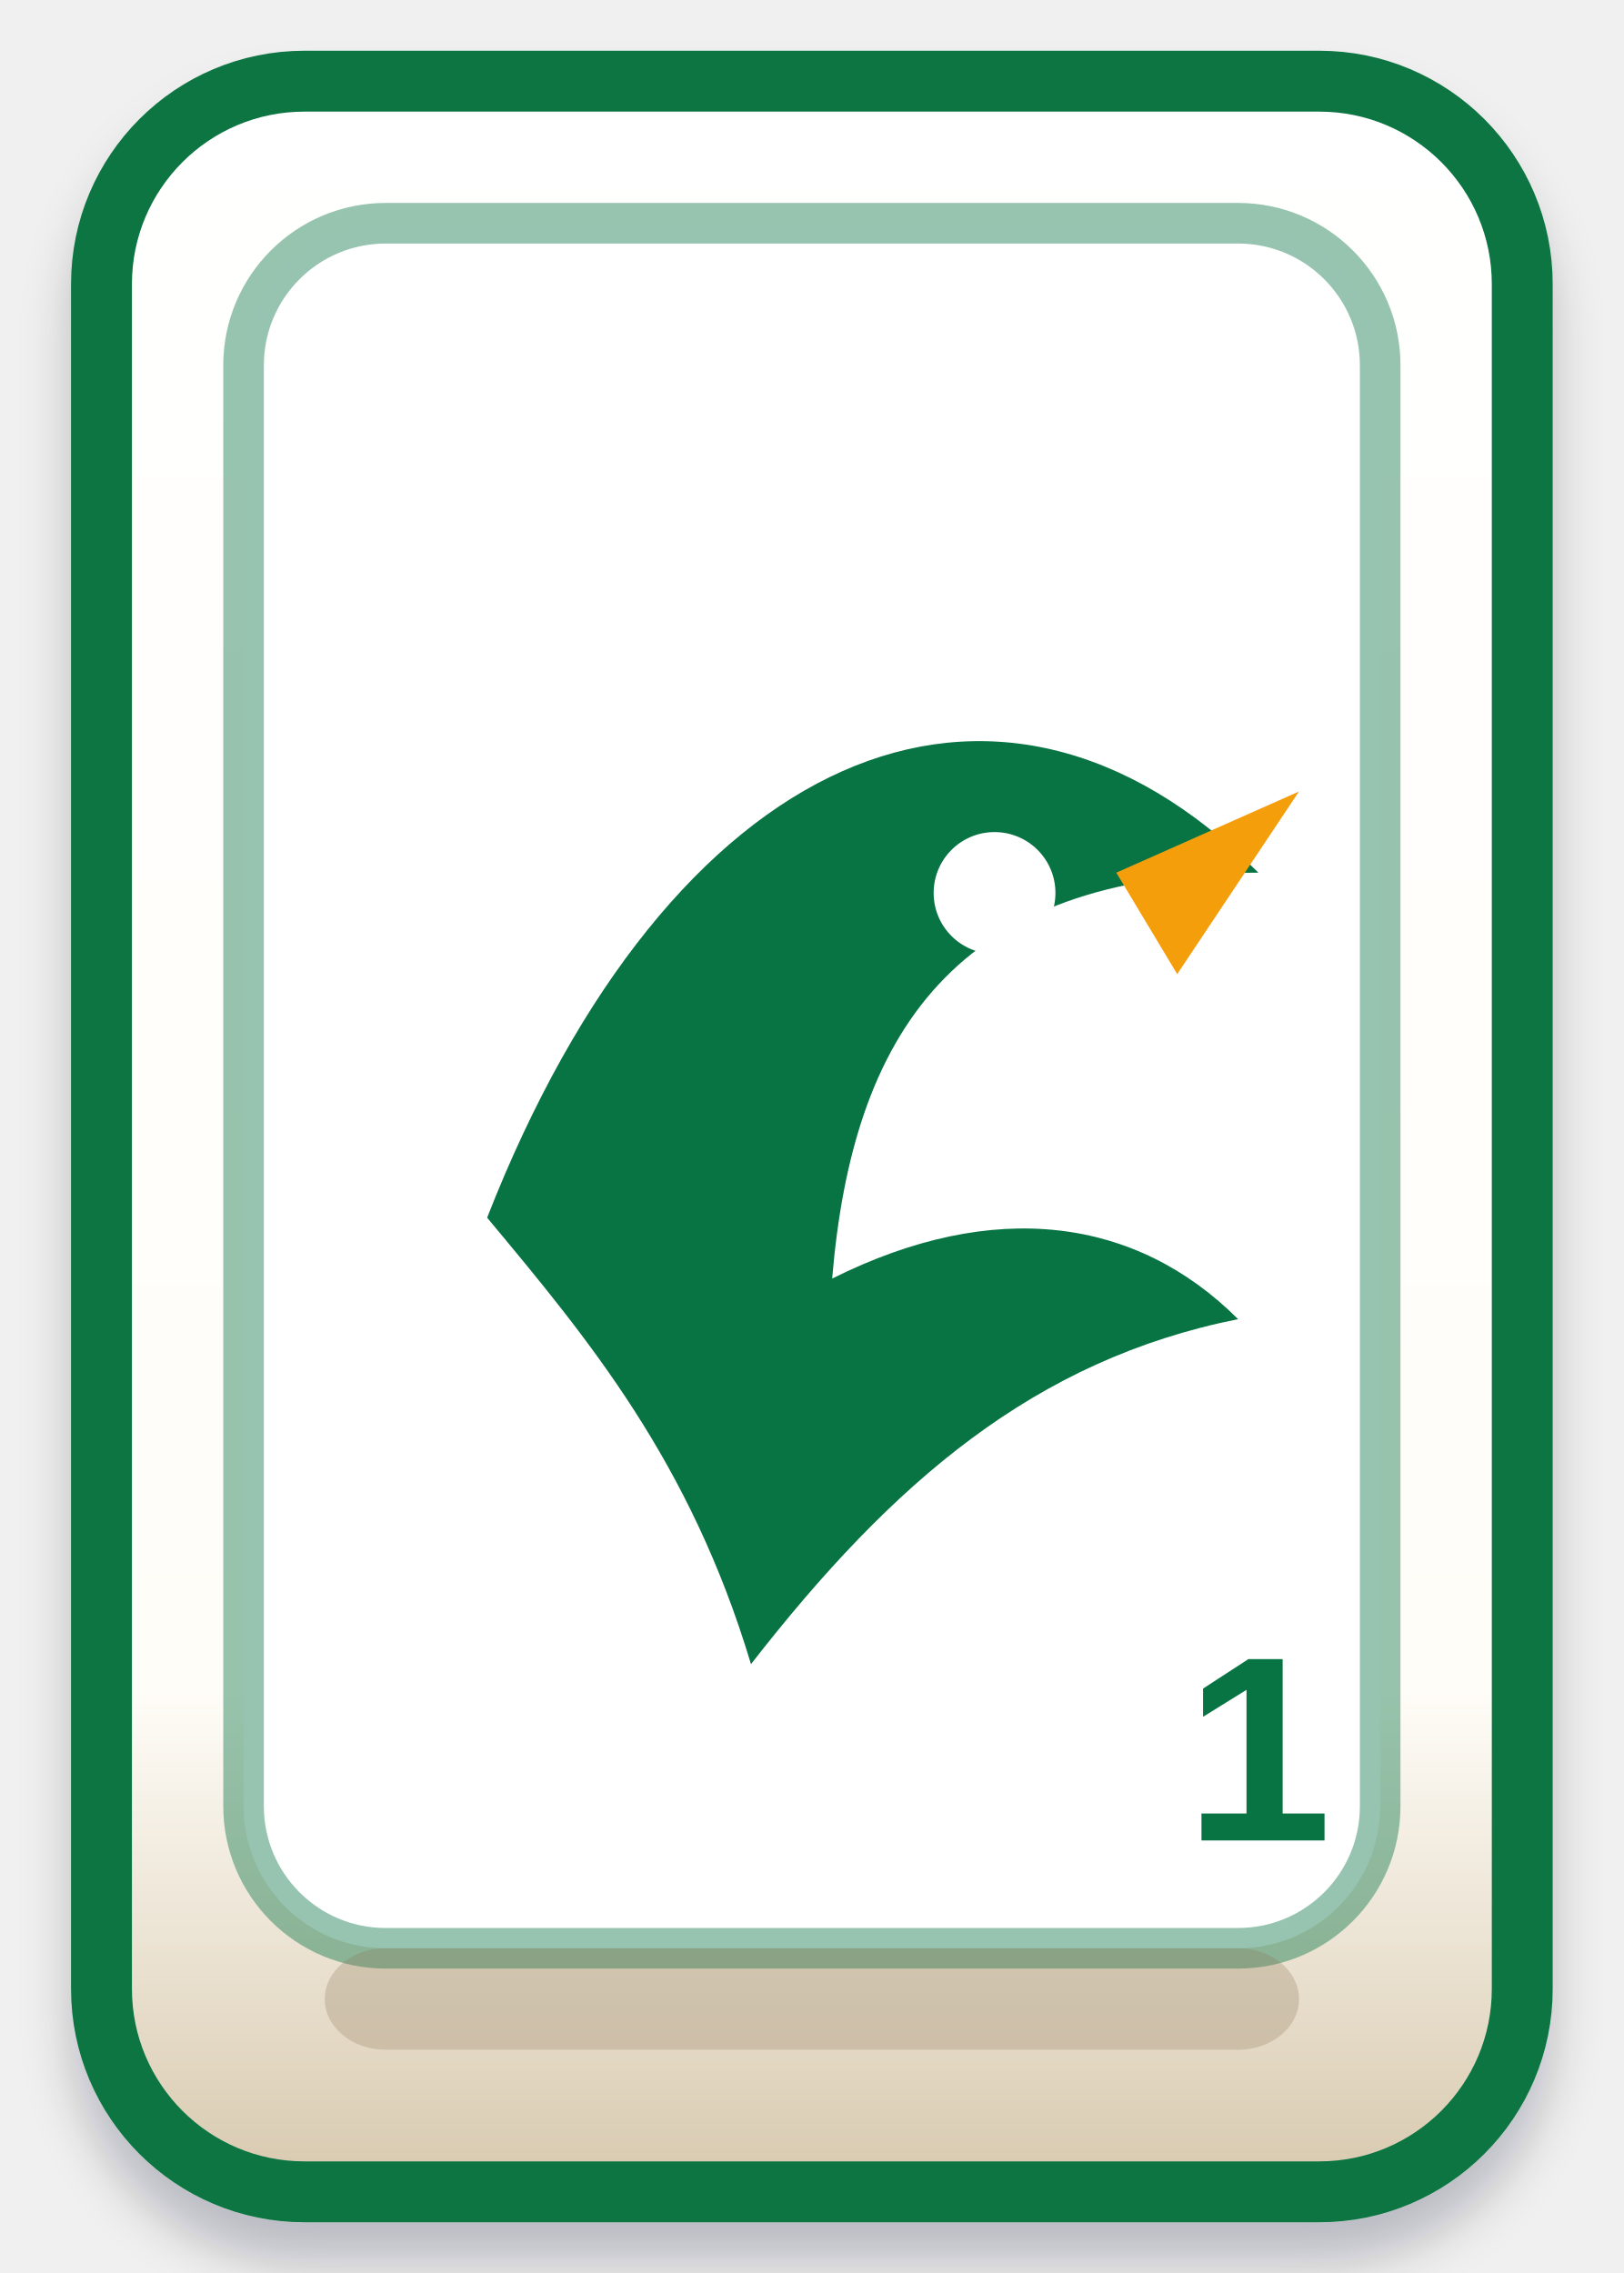
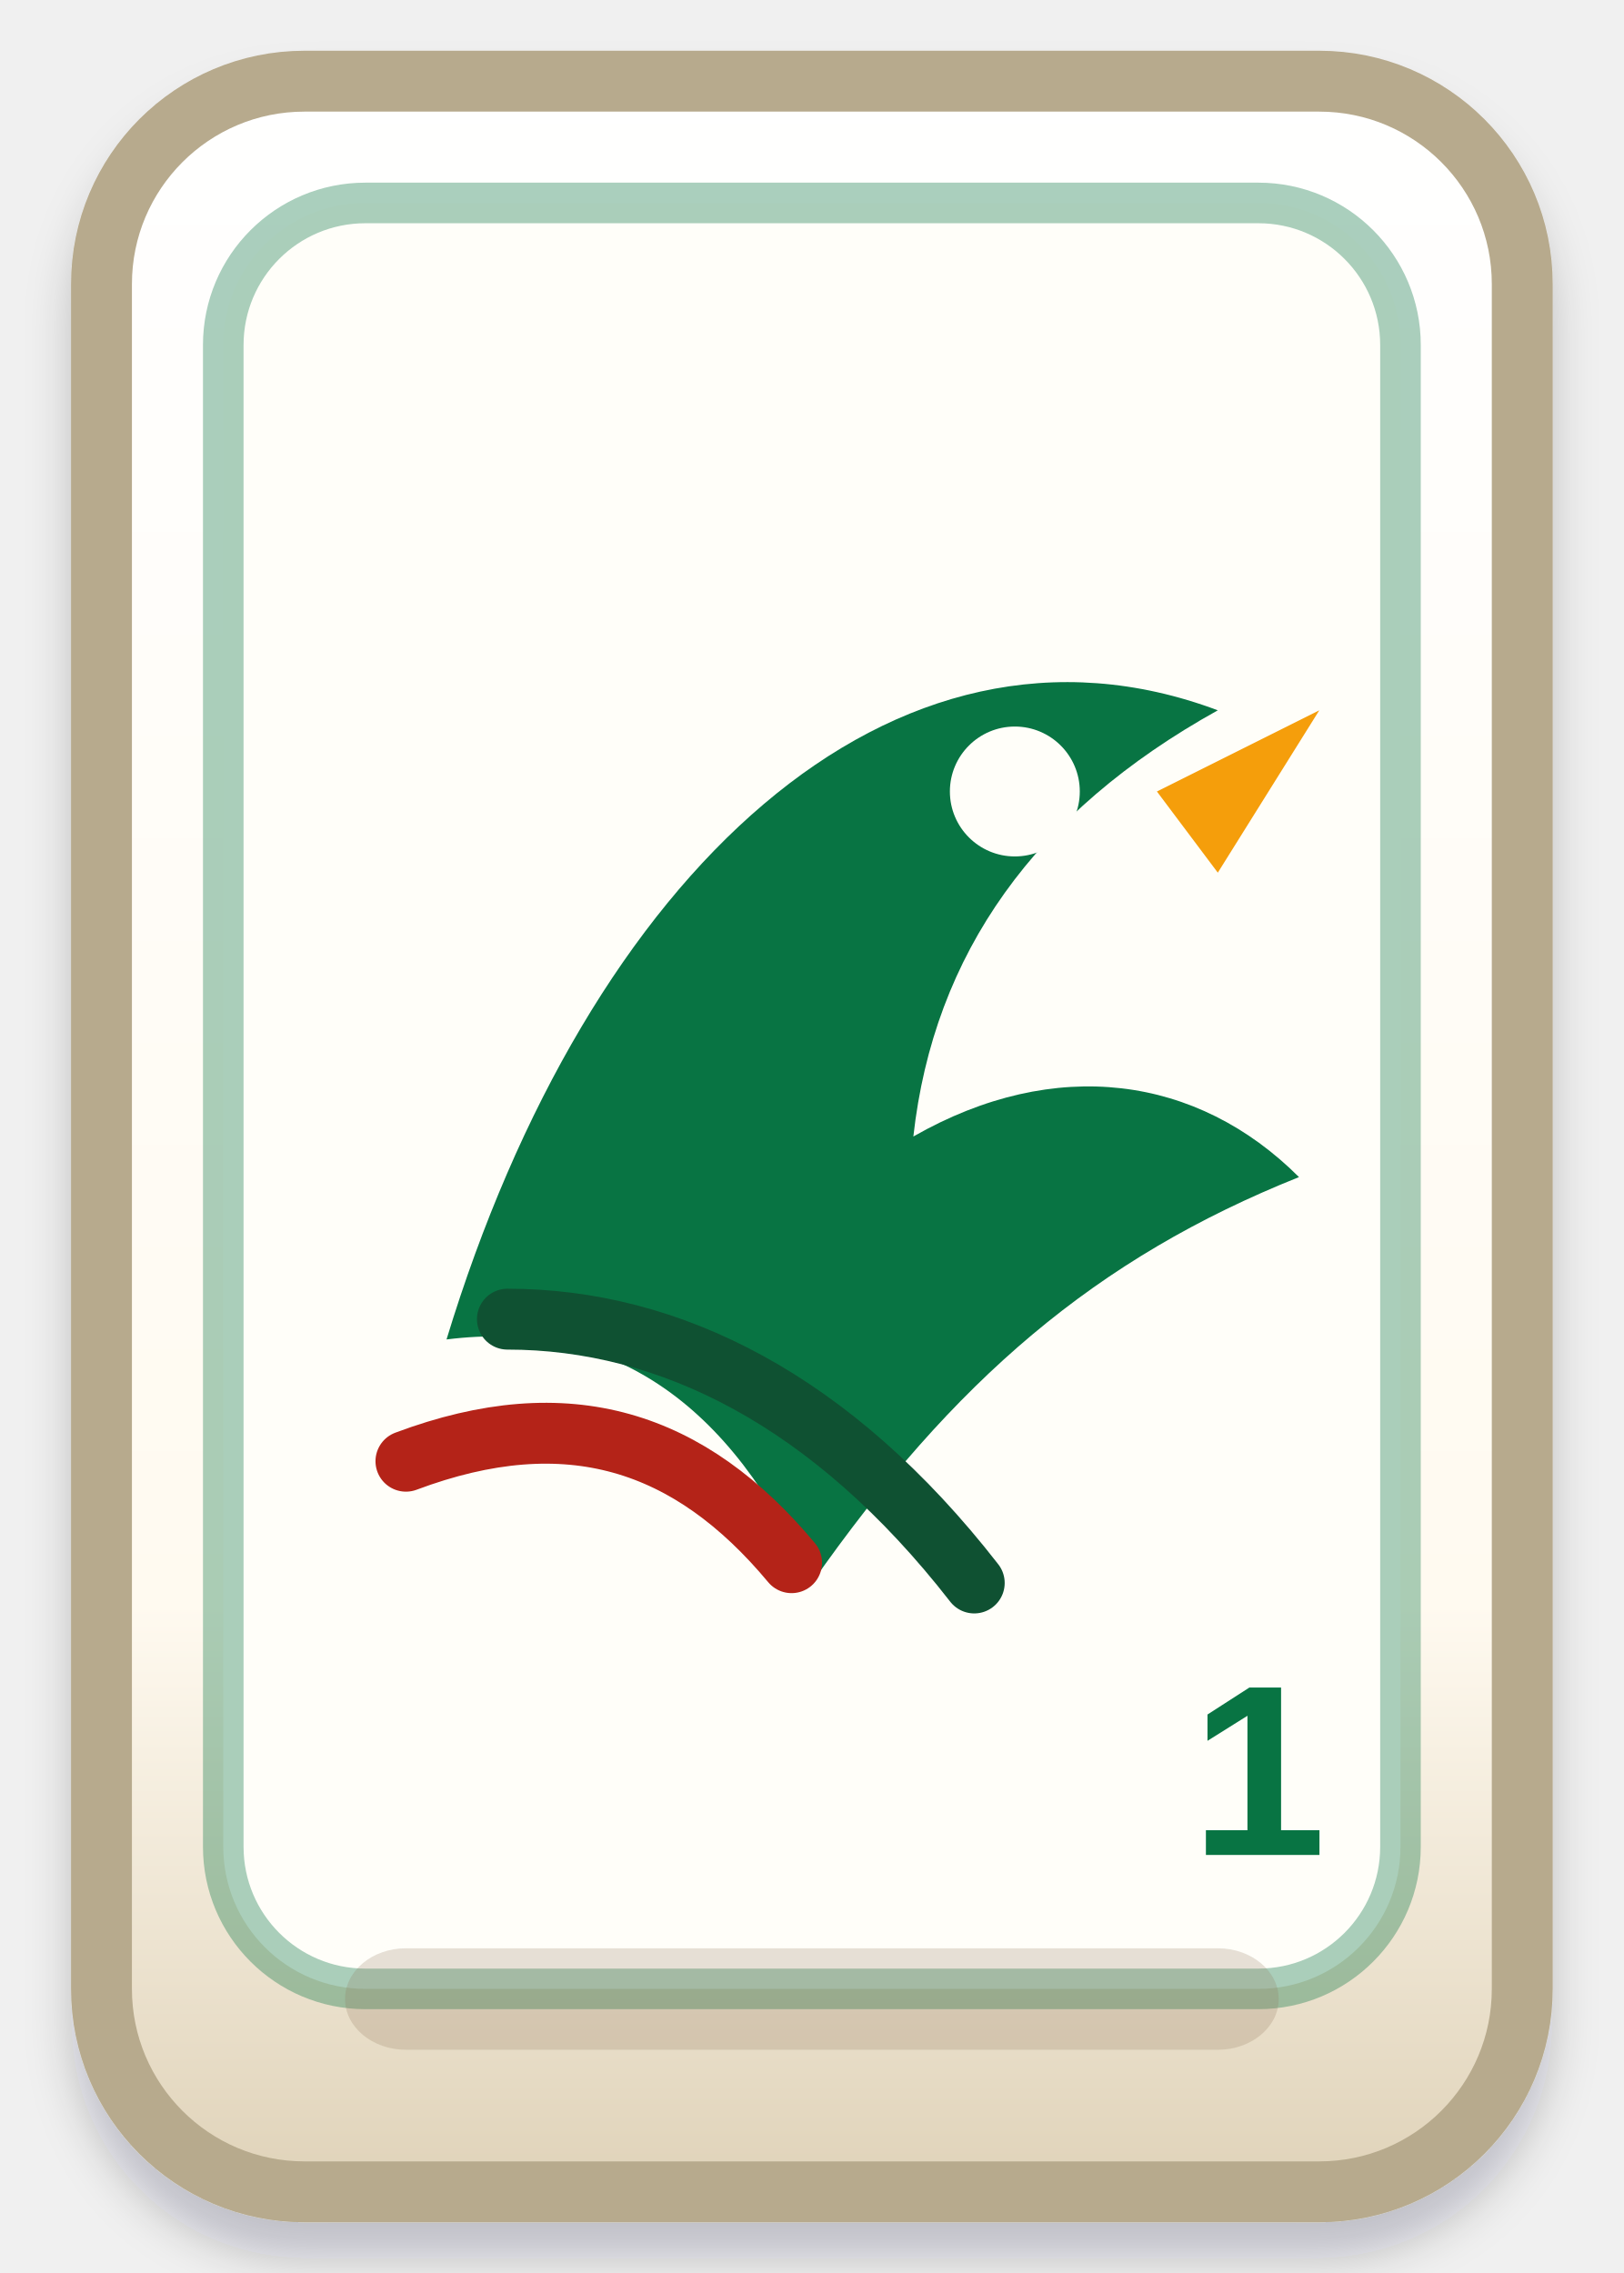
<svg xmlns="http://www.w3.org/2000/svg" viewBox="0 0 80 112" role="img">
  <defs>
    <linearGradient id="tileBase" x1="0" y1="0" x2="0" y2="1">
      <stop offset="0" stop-color="#ffffff" />
-       <stop offset="0.76" stop-color="#fffdf8" />
-       <stop offset="1" stop-color="#d7c8ad" />
+       <stop offset="0.72" stop-color="#fffaf0" />
+       <stop offset="1" stop-color="#dfd2b8" />
    </linearGradient>
    <filter id="tileShadow" x="-20%" y="-20%" width="140%" height="140%">
-       <feDropShadow dx="0" dy="2" stdDeviation="1.2" flood-color="#0f172a" flood-opacity="0.22" />
+       <feDropShadow dx="0" dy="1.8" stdDeviation="1.1" flood-color="#0f172a" flood-opacity="0.20" />
    </filter>
  </defs>
-   <rect x="5" y="4" width="70" height="104" rx="10" fill="url(#tileBase)" stroke="#087443" stroke-width="3" filter="url(#tileShadow)" />
-   <rect x="12" y="11" width="56" height="85" rx="7" fill="#fff" stroke="#087443" stroke-opacity="0.42" stroke-width="2" />
-   <path d="M24 60c9-23 25-30 38-17-15 0-20 8-21 20 8-4 15-3 20 2-10 2-17 8-24 17-3-10-8-16-13-22Z" fill="#087443" />
-   <circle cx="49" cy="44" r="3" fill="#fff" />
-   <path d="M55 43l9-4-6 9z" fill="#f59e0b" />
-   <text x="62" y="87" text-anchor="middle" dominant-baseline="middle" font-family="Arial, 'Noto Sans JP', sans-serif" font-size="13" font-weight="900" fill="#087443">1</text>
-   <rect x="16" y="96" width="48" height="5" rx="3" fill="#8b7355" opacity="0.26" />
+   <rect x="5" y="4" width="70" height="104" rx="10" fill="url(#tileBase)" stroke="#b7aa8d" stroke-width="3" filter="url(#tileShadow)" />
+   <rect x="11" y="10" width="58" height="88" rx="7" fill="#fffef9" stroke="#087443" stroke-opacity="0.34" stroke-width="2" />
+   <path d="M22 66c7-23 22-37 38-31-9 5-14 12-15 21 7-4 14-3 19 2-10 4-17 10-24 20-4-9-10-13-18-12Z" fill="#087443" />
+   <path d="M25 65c8 0 16 4 23 13" fill="none" stroke="#0f5132" stroke-width="3" stroke-linecap="round" />
+   <circle cx="50" cy="39" r="3.2" fill="#fffef9" />
+   <path d="M57 39l8-4-5 8z" fill="#f59e0b" />
+   <path d="M20 72c8-3 14-1 19 5" fill="none" stroke="#b42318" stroke-width="3" stroke-linecap="round" />
+   <text x="62" y="88" text-anchor="middle" dominant-baseline="middle" font-family="Arial, sans-serif" font-size="12" font-weight="900" fill="#087443">1</text>
+   <rect x="17" y="96" width="46" height="5" rx="3" fill="#8b7355" opacity="0.22" />
</svg>
